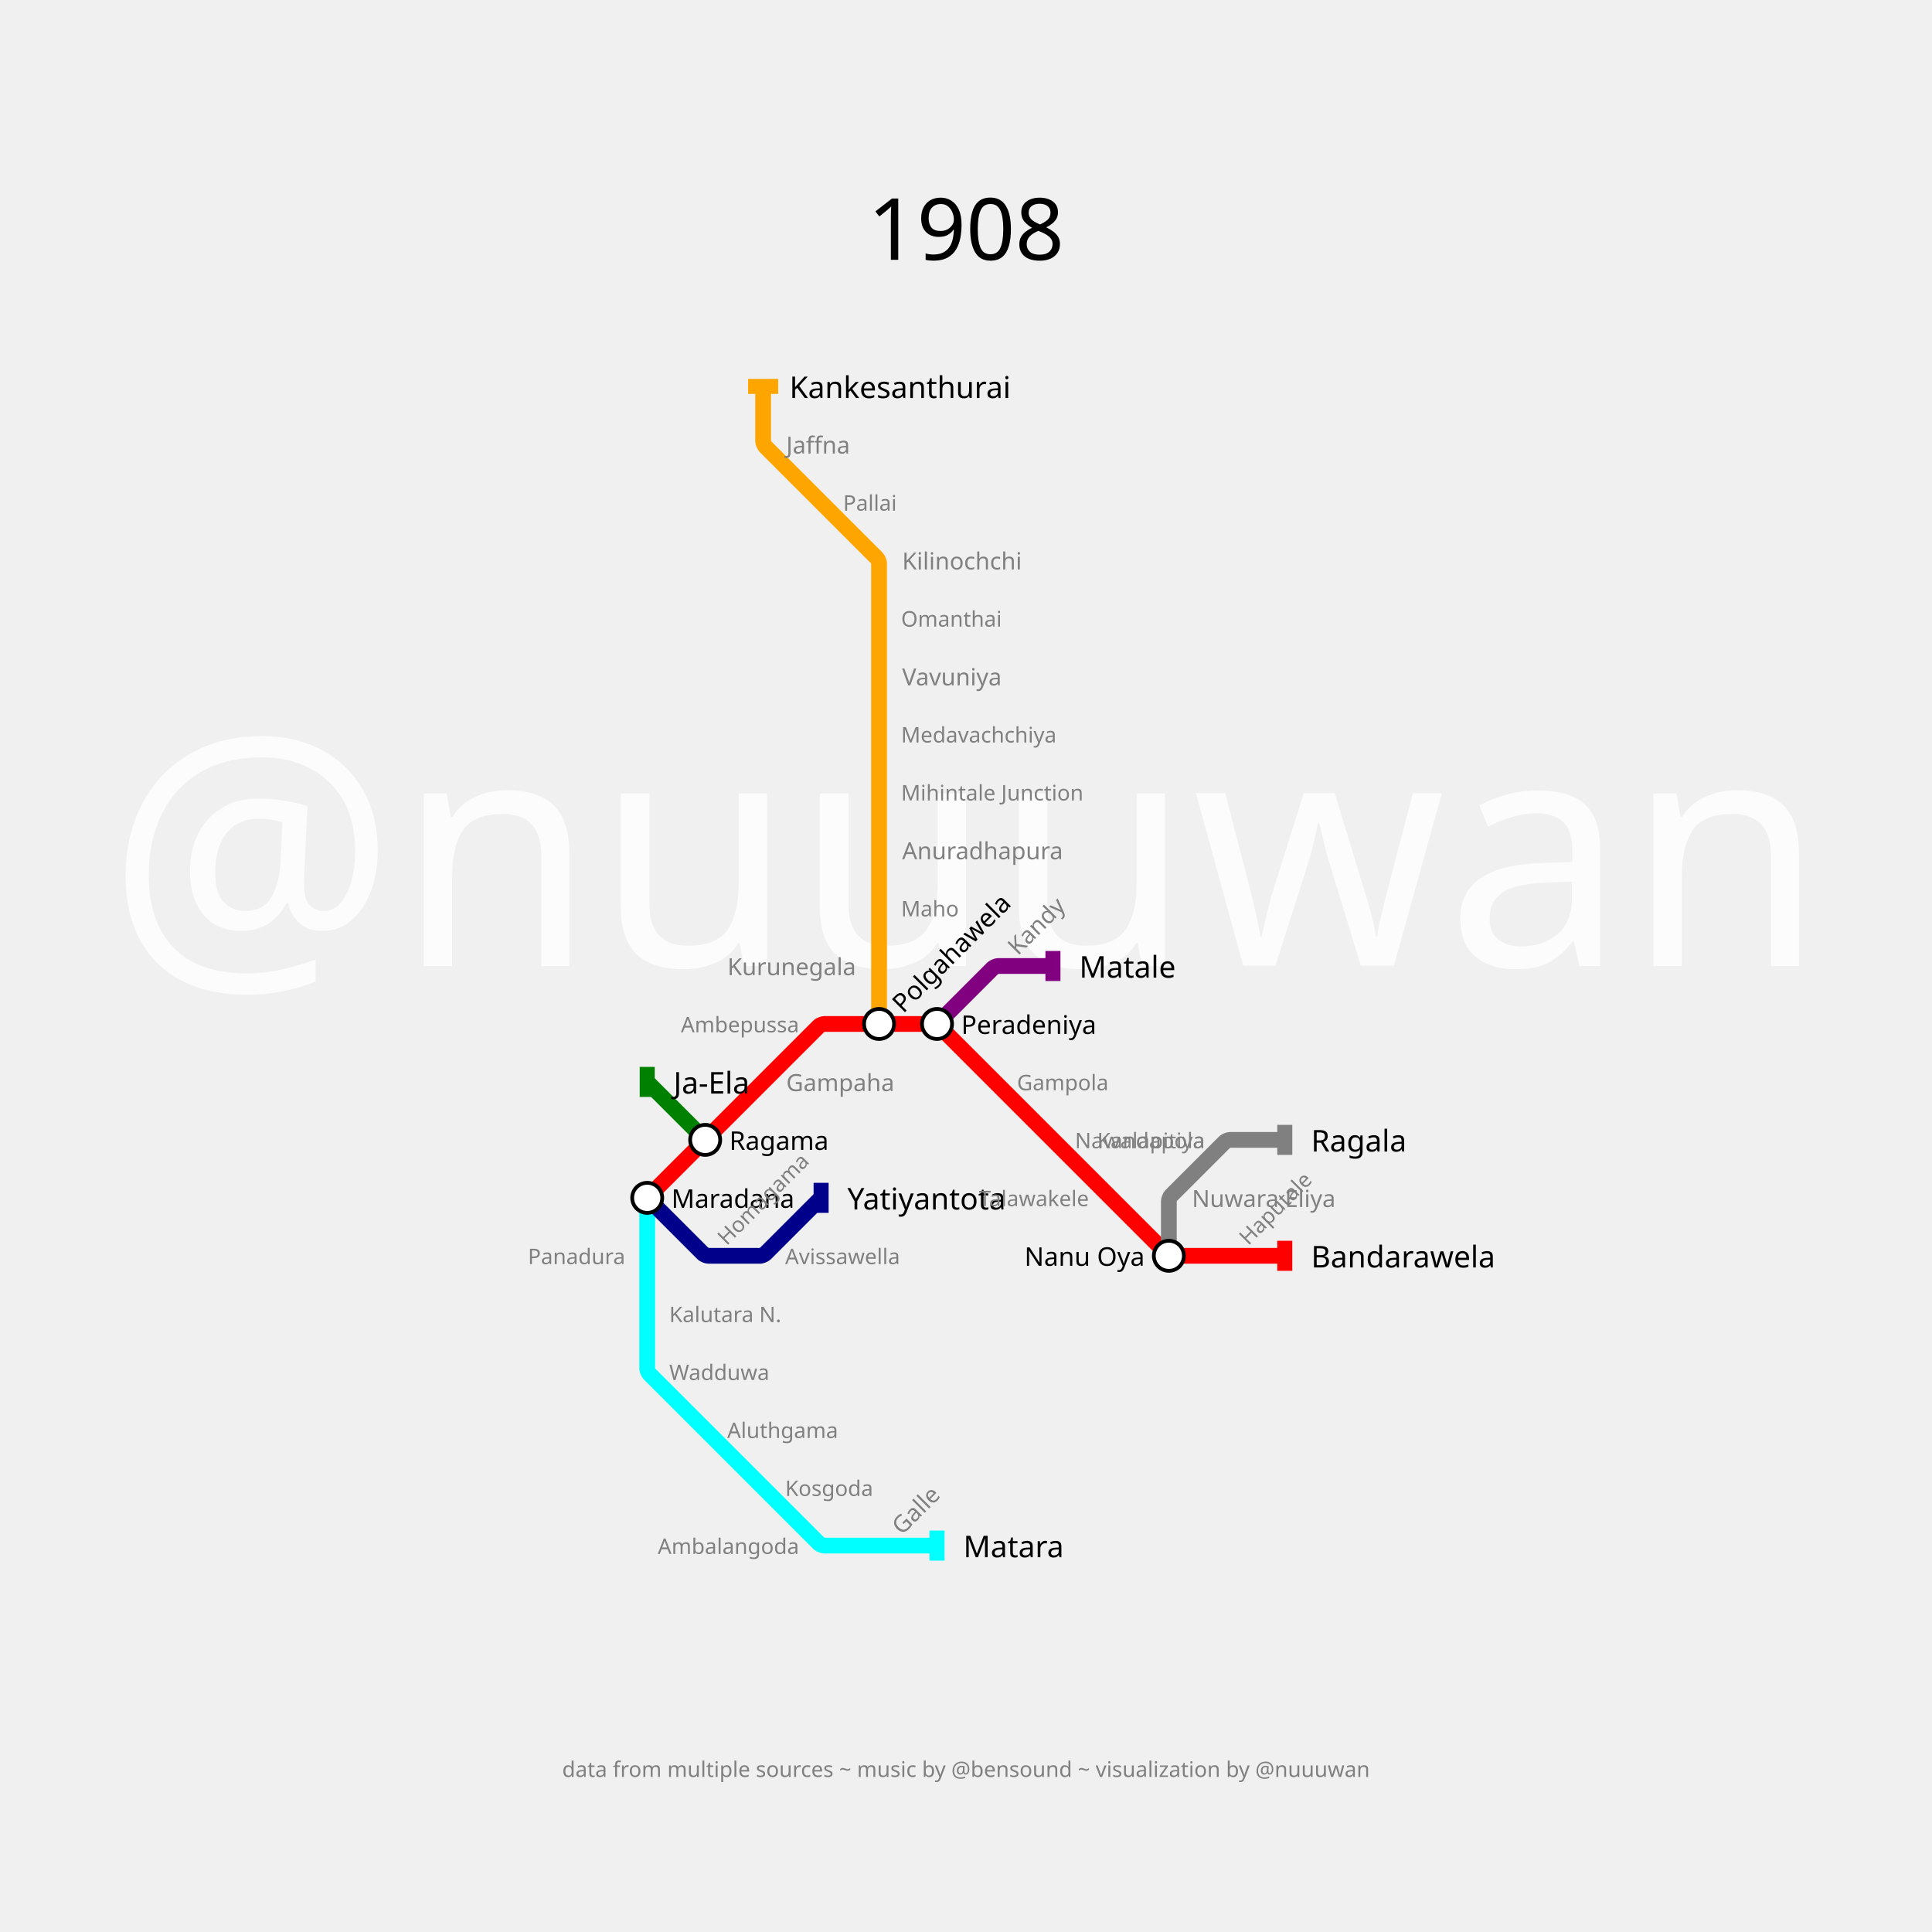
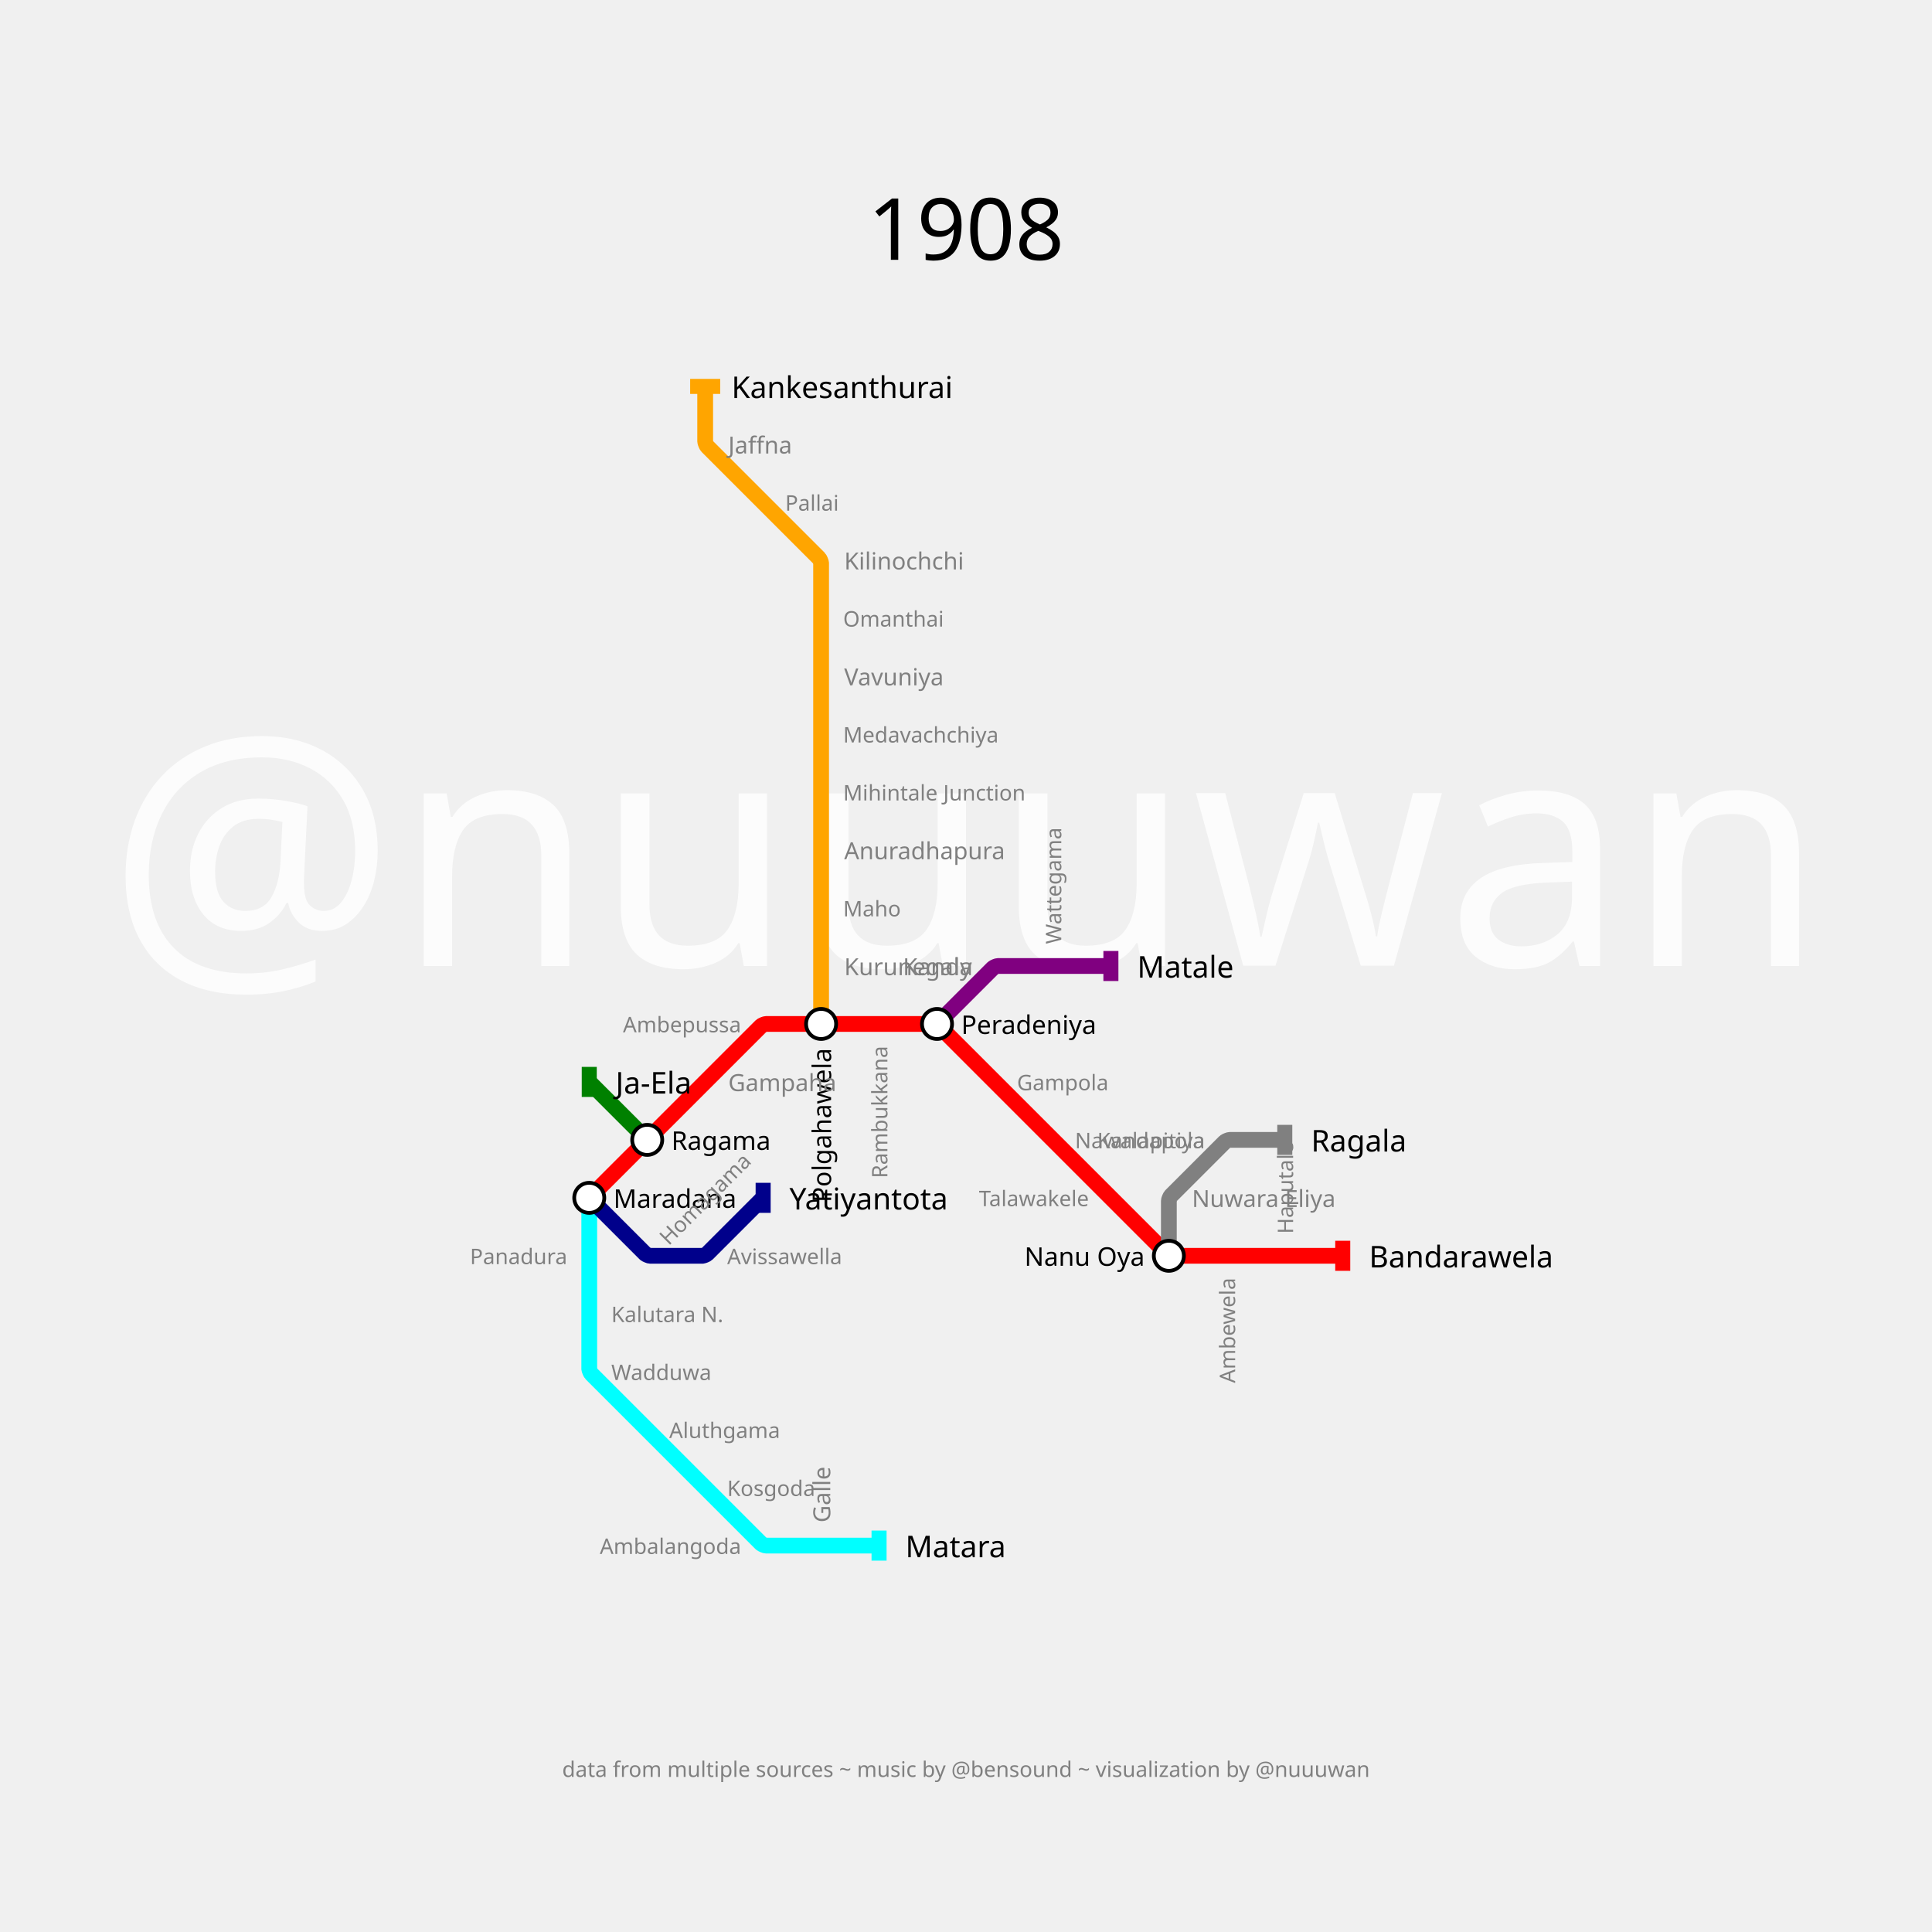
<svg xmlns="http://www.w3.org/2000/svg" width="3600" height="3600" padding="720">
  <text fill="#fcfcfc" stroke="none" font-size="600.0" font-family="p22" x="1800.0" y="1800.0" text-anchor="middle" dominant-baseline="center">@nuuuwan</text>
  <text fill="black" stroke="none" font-size="160" font-family="p22" x="1800.0" y="360.0" text-anchor="middle" dominant-baseline="hanging">1908</text>
  <text fill="gray" stroke="none" font-size="40" font-family="p22" x="1800.0" y="410.0" text-anchor="middle" dominant-baseline="hanging" />
  <text fill="gray" stroke="none" font-size="40" font-family="p22" x="1800.0" y="3280.0" text-anchor="middle" dominant-baseline="text-top">data from multiple sources ~ music by @bensound ~ visualization by @nuuuwan</text>
  <g>
-     <path fill="none" stroke-width="29.4" stroke-opacity="1" d="M 1206.0,2232.0 L 1314.0,2124.0 L 1422.0,2016.0 L 1526.182,1911.818 C 1527.454,1910.546 1533.6,1908.0 1535.4,1908.0 L 1638.0,1908.0 L 1740.6,1908.0 C 1742.4,1908.0 1748.546,1910.546 1749.818,1911.818 L 1854.0,2016.0 L 1962.0,2124.0 L 2070.0,2232.0 L 2174.182,2336.182 C 2175.454,2337.454 2181.6,2340.0 2183.4,2340.0 L 2286.0,2340.0 L 2394.0,2340.0" stroke="red" />
-     <rect stroke="none" fill-opacity="1" x="2380" y="2312" width="28" height="56" fill="red" />
+     <path fill="none" stroke-width="29.4" stroke-opacity="1" d="M 1098.0,2232.0 L 1206.0,2124.0 L 1314.0,2016.0 L 1418.182,1911.818 C 1419.454,1910.546 1425.6,1908.0 1427.4,1908.0 L 1530.0,1908.0 L 1638.0,1908.0 L 1740.6,1908.0 C 1742.4,1908.0 1748.546,1910.546 1749.818,1911.818 L 1854.0,2016.0 L 1962.0,2124.0 L 2070.0,2232.0 L 2174.182,2336.182 C 2175.454,2337.454 2181.6,2340.0 2183.4,2340.0 L 2286.0,2340.0 L 2394.0,2340.0 L 2502.0,2340.0" stroke="red" />
+     <rect stroke="none" fill-opacity="1" x="2488" y="2312" width="28" height="56" fill="red" />
  </g>
  <g>
-     <path fill="none" stroke-width="29.4" stroke-opacity="1" d="M 1746.0,1908.0 L 1850.182,1803.818 C 1851.454,1802.546 1857.6,1800.0 1859.4,1800.0 L 1962.0,1800.0" stroke="purple" />
-     <rect stroke="none" fill-opacity="1" x="1948" y="1772" width="28" height="56" fill="purple" />
+     <path fill="none" stroke-width="29.4" stroke-opacity="1" d="M 1746.0,1908.0 L 1850.182,1803.818 C 1851.454,1802.546 1857.6,1800.0 1859.4,1800.0 L 1962.0,1800.0 L 2070.0,1800.0" stroke="purple" />
+     <rect stroke="none" fill-opacity="1" x="2056" y="1772" width="28" height="56" fill="purple" />
  </g>
  <g>
-     <path fill="none" stroke-width="29.4" stroke-opacity="1" d="M 1206.0,2232.0 L 1206.0,2340.0 L 1206.0,2448.0 L 1206.0,2550.6 C 1206.0,2552.4 1208.546,2558.546 1209.818,2559.818 L 1314.0,2664.0 L 1422.0,2772.0 L 1526.182,2876.182 C 1527.454,2877.454 1533.6,2880.0 1535.4,2880.0 L 1638.0,2880.0 L 1746.0,2880.0" stroke="cyan" />
-     <rect stroke="none" fill-opacity="1" x="1732" y="2852" width="28" height="56" fill="cyan" />
+     <path fill="none" stroke-width="29.4" stroke-opacity="1" d="M 1098.0,2232.0 L 1098.0,2340.0 L 1098.0,2448.0 L 1098.0,2550.6 C 1098.0,2552.4 1100.546,2558.546 1101.818,2559.818 L 1206.0,2664.0 L 1314.0,2772.0 L 1418.182,2876.182 C 1419.454,2877.454 1425.6,2880.0 1427.4,2880.0 L 1530.0,2880.0 L 1638.0,2880.0" stroke="cyan" />
+     <rect stroke="none" fill-opacity="1" x="1624" y="2852" width="28" height="56" fill="cyan" />
  </g>
  <g>
-     <path fill="none" stroke-width="29.4" stroke-opacity="1" d="M 1638.0,1908.0 L 1638.0,1800.0 L 1638.0,1692.0 L 1638.0,1584.0 L 1638.0,1476.0 L 1638.0,1368.0 L 1638.0,1260.0 L 1638.0,1152.0 L 1638.0,1049.4 C 1638.0,1047.6 1635.454,1041.454 1634.182,1040.182 L 1530.0,936.0 L 1425.818,831.818 C 1424.546,830.546 1422.0,824.4 1422.0,822.6 L 1422.0,720.0" stroke="orange" />
-     <rect stroke="none" fill-opacity="1" x="1394" y="706" width="56" height="28" fill="orange" />
+     <path fill="none" stroke-width="29.4" stroke-opacity="1" d="M 1530.0,1908.0 L 1530.0,1800.0 L 1530.0,1692.0 L 1530.0,1584.0 L 1530.0,1476.0 L 1530.0,1368.0 L 1530.0,1260.0 L 1530.0,1152.0 L 1530.0,1049.4 C 1530.0,1047.6 1527.454,1041.454 1526.182,1040.182 L 1422.0,936.0 L 1317.818,831.818 C 1316.546,830.546 1314.0,824.4 1314.0,822.6 L 1314.0,720.0" stroke="orange" />
+     <rect stroke="none" fill-opacity="1" x="1286" y="706" width="56" height="28" fill="orange" />
  </g>
  <g>
-     <path fill="none" stroke-width="29.4" stroke-opacity="1" d="M 1206.0,2232.0 L 1310.182,2336.182 C 1311.454,2337.454 1317.6,2340.0 1319.4,2340.0 L 1416.87,2340.0 C 1418.58,2340.0 1424.418,2337.582 1425.627,2336.373 L 1530.0,2232.0" stroke="darkblue" />
-     <rect stroke="none" fill-opacity="1" x="1516" y="2204" width="28" height="56" fill="darkblue" />
+     <path fill="none" stroke-width="29.4" stroke-opacity="1" d="M 1098.0,2232.0 L 1202.182,2336.182 C 1203.454,2337.454 1209.6,2340.0 1211.4,2340.0 L 1308.87,2340.0 C 1310.58,2340.0 1316.418,2337.582 1317.627,2336.373 L 1422.0,2232.0" stroke="darkblue" />
+     <rect stroke="none" fill-opacity="1" x="1408" y="2204" width="28" height="56" fill="darkblue" />
  </g>
  <g>
    <path fill="none" stroke-width="29.4" stroke-opacity="1" d="M 2178.0,2340.0 L 2178.0,2237.4 C 2178.0,2235.6 2180.546,2229.454 2181.818,2228.182 L 2282.182,2127.818 C 2283.454,2126.546 2289.6,2124.0 2291.4,2124.0 L 2394.0,2124.0" stroke="gray" />
    <rect stroke="none" fill-opacity="1" x="2380" y="2096" width="28" height="56" fill="gray" />
  </g>
  <g>
-     <path fill="none" stroke-width="29.4" stroke-opacity="1" d="M 1314.0,2124.0 L 1206.0,2016.0" stroke="green" />
-     <rect stroke="none" fill-opacity="1" x="1192" y="1988" width="28" height="56" fill="green" />
+     <path fill="none" stroke-width="29.4" stroke-opacity="1" d="M 1206.0,2124.0 L 1098.0,2016.0" stroke="green" />
+     <rect stroke="none" fill-opacity="1" x="1084" y="1988" width="28" height="56" fill="green" />
  </g>
  <g>
-     <text fill="black" stroke="none" font-size="56.0" font-family="p22" font-weight="100" text-anchor="start" dominant-baseline="central" x="2443.0" y="2340" transform="translate(2394,2340) rotate(0) translate(-2394,-2340)">Bandarawela</text>
+     <text fill="black" stroke="none" font-size="56.0" font-family="p22" font-weight="100" text-anchor="start" dominant-baseline="central" x="2551.0" y="2340" transform="translate(2502,2340) rotate(0) translate(-2502,-2340)">Bandarawela</text>
  </g>
  <g>
-     <text fill="black" stroke="none" font-size="56.0" font-family="p22" font-weight="100" text-anchor="start" dominant-baseline="central" x="2011.0" y="1800" transform="translate(1962,1800) rotate(0) translate(-1962,-1800)">Matale</text>
+     <text fill="black" stroke="none" font-size="56.0" font-family="p22" font-weight="100" text-anchor="start" dominant-baseline="central" x="2119.0" y="1800" transform="translate(2070,1800) rotate(0) translate(-2070,-1800)">Matale</text>
  </g>
  <g>
-     <text fill="black" stroke="none" font-size="56.0" font-family="p22" font-weight="100" text-anchor="start" dominant-baseline="central" x="1795.0" y="2880" transform="translate(1746,2880) rotate(0) translate(-1746,-2880)">Matara</text>
+     <text fill="black" stroke="none" font-size="56.0" font-family="p22" font-weight="100" text-anchor="start" dominant-baseline="central" x="1687.0" y="2880" transform="translate(1638,2880) rotate(0) translate(-1638,-2880)">Matara</text>
  </g>
  <g>
-     <text fill="black" stroke="none" font-size="56.0" font-family="p22" font-weight="100" text-anchor="start" dominant-baseline="central" x="1471.0" y="720" transform="translate(1422,720) rotate(0) translate(-1422,-720)">Kankesanthurai</text>
+     <text fill="black" stroke="none" font-size="56.0" font-family="p22" font-weight="100" text-anchor="start" dominant-baseline="central" x="1363.0" y="720" transform="translate(1314,720) rotate(0) translate(-1314,-720)">Kankesanthurai</text>
  </g>
  <g>
-     <text fill="black" stroke="none" font-size="56.0" font-family="p22" font-weight="100" text-anchor="start" dominant-baseline="central" x="1579.0" y="2232" transform="translate(1530,2232) rotate(0) translate(-1530,-2232)">Yatiyantota</text>
+     <text fill="black" stroke="none" font-size="56.0" font-family="p22" font-weight="100" text-anchor="start" dominant-baseline="central" x="1471.0" y="2232" transform="translate(1422,2232) rotate(0) translate(-1422,-2232)">Yatiyantota</text>
  </g>
  <g>
    <text fill="black" stroke="none" font-size="56.0" font-family="p22" font-weight="100" text-anchor="start" dominant-baseline="central" x="2443.0" y="2124" transform="translate(2394,2124) rotate(0) translate(-2394,-2124)">Ragala</text>
  </g>
  <g>
-     <text fill="black" stroke="none" font-size="56.0" font-family="p22" font-weight="100" text-anchor="start" dominant-baseline="central" x="1255.0" y="2016" transform="translate(1206,2016) rotate(0) translate(-1206,-2016)">Ja-Ela</text>
+     <text fill="black" stroke="none" font-size="56.0" font-family="p22" font-weight="100" text-anchor="start" dominant-baseline="central" x="1147.0" y="2016" transform="translate(1098,2016) rotate(0) translate(-1098,-2016)">Ja-Ela</text>
  </g>
  <g>
-     <circle r="28" fill="white" stroke="black" stroke-width="7.0" cx="1206" cy="2232" />
-     <text fill="black" stroke="none" font-size="48.0" font-family="p22" font-weight="100" text-anchor="start" dominant-baseline="central" x="1251.0" y="2232" transform="translate(1206,2232) rotate(0) translate(-1206,-2232)">Maradana</text>
+     <circle r="28" fill="white" stroke="black" stroke-width="7.0" cx="1098" cy="2232" />
+     <text fill="black" stroke="none" font-size="48.0" font-family="p22" font-weight="100" text-anchor="start" dominant-baseline="central" x="1143.0" y="2232" transform="translate(1098,2232) rotate(0) translate(-1098,-2232)">Maradana</text>
  </g>
  <g>
-     <circle r="28" fill="white" stroke="black" stroke-width="7.0" cx="1314" cy="2124" />
-     <text fill="black" stroke="none" font-size="48.0" font-family="p22" font-weight="100" text-anchor="start" dominant-baseline="central" x="1359.0" y="2124" transform="translate(1314,2124) rotate(0) translate(-1314,-2124)">Ragama</text>
+     <circle r="28" fill="white" stroke="black" stroke-width="7.0" cx="1206" cy="2124" />
+     <text fill="black" stroke="none" font-size="48.0" font-family="p22" font-weight="100" text-anchor="start" dominant-baseline="central" x="1251.0" y="2124" transform="translate(1206,2124) rotate(0) translate(-1206,-2124)">Ragama</text>
  </g>
  <g>
-     <circle r="28" fill="white" stroke="black" stroke-width="7.0" cx="1638" cy="1908" />
-     <text fill="black" stroke="none" font-size="48.0" font-family="p22" font-weight="100" text-anchor="start" dominant-baseline="central" x="1683.0" y="1908" transform="translate(1638,1908) rotate(-45) translate(-1638,-1908)">Polgahawela</text>
+     <circle r="28" fill="white" stroke="black" stroke-width="7.0" cx="1530" cy="1908" />
+     <text fill="black" stroke="none" font-size="48.0" font-family="p22" font-weight="100" text-anchor="end" dominant-baseline="central" x="1485.0" y="1908" transform="translate(1530,1908) rotate(-90) translate(-1530,-1908)">Polgahawela</text>
  </g>
  <g>
    <circle r="28" fill="white" stroke="black" stroke-width="7.0" cx="1746" cy="1908" />
    <text fill="black" stroke="none" font-size="48.0" font-family="p22" font-weight="100" text-anchor="start" dominant-baseline="central" x="1791.0" y="1908" transform="translate(1746,1908) rotate(0) translate(-1746,-1908)">Peradeniya</text>
  </g>
  <g>
    <circle r="28" fill="white" stroke="black" stroke-width="7.0" cx="2178" cy="2340" />
    <text fill="black" stroke="none" font-size="48.0" font-family="p22" font-weight="100" text-anchor="end" dominant-baseline="central" x="2133.0" y="2340" transform="translate(2178,2340) rotate(0) translate(-2178,-2340)">Nanu Oya</text>
  </g>
  <g>
-     <text fill="gray" stroke="none" font-size="44.0" font-family="p22" font-weight="100" text-anchor="start" dominant-baseline="central" x="1465.0" y="2016" transform="translate(1422,2016) rotate(0) translate(-1422,-2016)">Gampaha</text>
+     <text fill="gray" stroke="none" font-size="44.0" font-family="p22" font-weight="100" text-anchor="start" dominant-baseline="central" x="1357.0" y="2016" transform="translate(1314,2016) rotate(0) translate(-1314,-2016)">Gampaha</text>
  </g>
  <g>
-     <text fill="gray" stroke="none" font-size="44.0" font-family="p22" font-weight="100" text-anchor="start" dominant-baseline="central" x="1897.0" y="1800" transform="translate(1854,1800) rotate(-45) translate(-1854,-1800)">Kandy</text>
+     <text fill="gray" stroke="none" font-size="44.0" font-family="p22" font-weight="100" text-anchor="end" dominant-baseline="central" x="1811.0" y="1800" transform="translate(1854,1800) rotate(0) translate(-1854,-1800)">Kandy</text>
  </g>
  <g>
-     <text fill="gray" stroke="none" font-size="44.0" font-family="p22" font-weight="100" text-anchor="start" dominant-baseline="central" x="1681.0" y="2880" transform="translate(1638,2880) rotate(-45) translate(-1638,-2880)">Galle</text>
+     <text fill="gray" stroke="none" font-size="44.0" font-family="p22" font-weight="100" text-anchor="start" dominant-baseline="central" x="1573.0" y="2880" transform="translate(1530,2880) rotate(-90) translate(-1530,-2880)">Galle</text>
  </g>
  <g>
-     <text fill="gray" stroke="none" font-size="44.0" font-family="p22" font-weight="100" text-anchor="end" dominant-baseline="central" x="1595.0" y="1800" transform="translate(1638,1800) rotate(0) translate(-1638,-1800)">Kurunegala</text>
+     <text fill="gray" stroke="none" font-size="44.0" font-family="p22" font-weight="100" text-anchor="start" dominant-baseline="central" x="1573.0" y="1800" transform="translate(1530,1800) rotate(0) translate(-1530,-1800)">Kurunegala</text>
  </g>
  <g>
-     <text fill="gray" stroke="none" font-size="44.0" font-family="p22" font-weight="100" text-anchor="start" dominant-baseline="central" x="1681.0" y="1584" transform="translate(1638,1584) rotate(0) translate(-1638,-1584)">Anuradhapura</text>
+     <text fill="gray" stroke="none" font-size="44.0" font-family="p22" font-weight="100" text-anchor="start" dominant-baseline="central" x="1573.0" y="1584" transform="translate(1530,1584) rotate(0) translate(-1530,-1584)">Anuradhapura</text>
  </g>
  <g>
-     <text fill="gray" stroke="none" font-size="44.0" font-family="p22" font-weight="100" text-anchor="start" dominant-baseline="central" x="1681.0" y="1260" transform="translate(1638,1260) rotate(0) translate(-1638,-1260)">Vavuniya</text>
+     <text fill="gray" stroke="none" font-size="44.0" font-family="p22" font-weight="100" text-anchor="start" dominant-baseline="central" x="1573.0" y="1260" transform="translate(1530,1260) rotate(0) translate(-1530,-1260)">Vavuniya</text>
  </g>
  <g>
-     <text fill="gray" stroke="none" font-size="44.0" font-family="p22" font-weight="100" text-anchor="start" dominant-baseline="central" x="1681.0" y="1044" transform="translate(1638,1044) rotate(0) translate(-1638,-1044)">Kilinochchi</text>
+     <text fill="gray" stroke="none" font-size="44.0" font-family="p22" font-weight="100" text-anchor="start" dominant-baseline="central" x="1573.0" y="1044" transform="translate(1530,1044) rotate(0) translate(-1530,-1044)">Kilinochchi</text>
  </g>
  <g>
-     <text fill="gray" stroke="none" font-size="44.0" font-family="p22" font-weight="100" text-anchor="start" dominant-baseline="central" x="1465.0" y="828" transform="translate(1422,828) rotate(0) translate(-1422,-828)">Jaffna</text>
+     <text fill="gray" stroke="none" font-size="44.0" font-family="p22" font-weight="100" text-anchor="start" dominant-baseline="central" x="1357.0" y="828" transform="translate(1314,828) rotate(0) translate(-1314,-828)">Jaffna</text>
  </g>
  <g>
    <text fill="gray" stroke="none" font-size="44.0" font-family="p22" font-weight="100" text-anchor="start" dominant-baseline="central" x="2221.0" y="2232" transform="translate(2178,2232) rotate(0) translate(-2178,-2232)">Nuwara Eliya</text>
  </g>
  <g>
-     <text fill="gray" stroke="none" font-size="40" font-family="p22" font-weight="100" text-anchor="end" dominant-baseline="central" x="1489.0" y="1908" transform="translate(1530,1908) rotate(0) translate(-1530,-1908)">Ambepussa</text>
+     <text fill="gray" stroke="none" font-size="40" font-family="p22" font-weight="100" text-anchor="end" dominant-baseline="central" x="1381.0" y="1908" transform="translate(1422,1908) rotate(0) translate(-1422,-1908)">Ambepussa</text>
+   </g>
+   <g>
+     <text fill="gray" stroke="none" font-size="40" font-family="p22" font-weight="100" text-anchor="end" dominant-baseline="central" x="1597.0" y="1908" transform="translate(1638,1908) rotate(-90) translate(-1638,-1908)">Rambukkana</text>
  </g>
  <g>
    <text fill="gray" stroke="none" font-size="40" font-family="p22" font-weight="100" text-anchor="start" dominant-baseline="central" x="1895.0" y="2016" transform="translate(1854,2016) rotate(0) translate(-1854,-2016)">Gampola</text>
  </g>
  <g>
    <text fill="gray" stroke="none" font-size="40" font-family="p22" font-weight="100" text-anchor="start" dominant-baseline="central" x="2003.0" y="2124" transform="translate(1962,2124) rotate(0) translate(-1962,-2124)">Nawalapitiya</text>
  </g>
  <g>
    <text fill="gray" stroke="none" font-size="40" font-family="p22" font-weight="100" text-anchor="end" dominant-baseline="central" x="2029.0" y="2232" transform="translate(2070,2232) rotate(0) translate(-2070,-2232)">Talawakele</text>
  </g>
  <g>
-     <text fill="gray" stroke="none" font-size="40" font-family="p22" font-weight="100" text-anchor="start" dominant-baseline="central" x="2327.0" y="2340" transform="translate(2286,2340) rotate(-45) translate(-2286,-2340)">Haputale</text>
+     <text fill="gray" stroke="none" font-size="40" font-family="p22" font-weight="100" text-anchor="end" dominant-baseline="central" x="2245.0" y="2340" transform="translate(2286,2340) rotate(-90) translate(-2286,-2340)">Ambewela</text>
  </g>
  <g>
-     <text fill="gray" stroke="none" font-size="40" font-family="p22" font-weight="100" text-anchor="end" dominant-baseline="central" x="1165.0" y="2340" transform="translate(1206,2340) rotate(0) translate(-1206,-2340)">Panadura</text>
+     <text fill="gray" stroke="none" font-size="40" font-family="p22" font-weight="100" text-anchor="start" dominant-baseline="central" x="2435.0" y="2340" transform="translate(2394,2340) rotate(-90) translate(-2394,-2340)">Haputale</text>
  </g>
  <g>
-     <text fill="gray" stroke="none" font-size="40" font-family="p22" font-weight="100" text-anchor="start" dominant-baseline="central" x="1247.0" y="2448" transform="translate(1206,2448) rotate(0) translate(-1206,-2448)">Kalutara N.</text>
+     <text fill="gray" stroke="none" font-size="40" font-family="p22" font-weight="100" text-anchor="start" dominant-baseline="central" x="2003.0" y="1800" transform="translate(1962,1800) rotate(-90) translate(-1962,-1800)">Wattegama</text>
  </g>
  <g>
-     <text fill="gray" stroke="none" font-size="40" font-family="p22" font-weight="100" text-anchor="start" dominant-baseline="central" x="1247.0" y="2556" transform="translate(1206,2556) rotate(0) translate(-1206,-2556)">Wadduwa</text>
+     <text fill="gray" stroke="none" font-size="40" font-family="p22" font-weight="100" text-anchor="end" dominant-baseline="central" x="1057.0" y="2340" transform="translate(1098,2340) rotate(0) translate(-1098,-2340)">Panadura</text>
  </g>
  <g>
-     <text fill="gray" stroke="none" font-size="40" font-family="p22" font-weight="100" text-anchor="start" dominant-baseline="central" x="1355.0" y="2664" transform="translate(1314,2664) rotate(0) translate(-1314,-2664)">Aluthgama</text>
+     <text fill="gray" stroke="none" font-size="40" font-family="p22" font-weight="100" text-anchor="start" dominant-baseline="central" x="1139.0" y="2448" transform="translate(1098,2448) rotate(0) translate(-1098,-2448)">Kalutara N.</text>
  </g>
  <g>
-     <text fill="gray" stroke="none" font-size="40" font-family="p22" font-weight="100" text-anchor="start" dominant-baseline="central" x="1463.0" y="2772" transform="translate(1422,2772) rotate(0) translate(-1422,-2772)">Kosgoda</text>
+     <text fill="gray" stroke="none" font-size="40" font-family="p22" font-weight="100" text-anchor="start" dominant-baseline="central" x="1139.0" y="2556" transform="translate(1098,2556) rotate(0) translate(-1098,-2556)">Wadduwa</text>
  </g>
  <g>
-     <text fill="gray" stroke="none" font-size="40" font-family="p22" font-weight="100" text-anchor="end" dominant-baseline="central" x="1489.0" y="2880" transform="translate(1530,2880) rotate(0) translate(-1530,-2880)">Ambalangoda</text>
+     <text fill="gray" stroke="none" font-size="40" font-family="p22" font-weight="100" text-anchor="start" dominant-baseline="central" x="1247.0" y="2664" transform="translate(1206,2664) rotate(0) translate(-1206,-2664)">Aluthgama</text>
  </g>
  <g>
-     <text fill="gray" stroke="none" font-size="40" font-family="p22" font-weight="100" text-anchor="start" dominant-baseline="central" x="1679.0" y="1692" transform="translate(1638,1692) rotate(0) translate(-1638,-1692)">Maho</text>
+     <text fill="gray" stroke="none" font-size="40" font-family="p22" font-weight="100" text-anchor="start" dominant-baseline="central" x="1355.0" y="2772" transform="translate(1314,2772) rotate(0) translate(-1314,-2772)">Kosgoda</text>
  </g>
  <g>
-     <text fill="gray" stroke="none" font-size="40" font-family="p22" font-weight="100" text-anchor="start" dominant-baseline="central" x="1679.0" y="1476" transform="translate(1638,1476) rotate(0) translate(-1638,-1476)">Mihintale Junction</text>
+     <text fill="gray" stroke="none" font-size="40" font-family="p22" font-weight="100" text-anchor="end" dominant-baseline="central" x="1381.0" y="2880" transform="translate(1422,2880) rotate(0) translate(-1422,-2880)">Ambalangoda</text>
  </g>
  <g>
-     <text fill="gray" stroke="none" font-size="40" font-family="p22" font-weight="100" text-anchor="start" dominant-baseline="central" x="1679.0" y="1368" transform="translate(1638,1368) rotate(0) translate(-1638,-1368)">Medavachchiya</text>
+     <text fill="gray" stroke="none" font-size="40" font-family="p22" font-weight="100" text-anchor="start" dominant-baseline="central" x="1571.0" y="1692" transform="translate(1530,1692) rotate(0) translate(-1530,-1692)">Maho</text>
  </g>
  <g>
-     <text fill="gray" stroke="none" font-size="40" font-family="p22" font-weight="100" text-anchor="start" dominant-baseline="central" x="1679.0" y="1152" transform="translate(1638,1152) rotate(0) translate(-1638,-1152)">Omanthai</text>
+     <text fill="gray" stroke="none" font-size="40" font-family="p22" font-weight="100" text-anchor="start" dominant-baseline="central" x="1571.0" y="1476" transform="translate(1530,1476) rotate(0) translate(-1530,-1476)">Mihintale Junction</text>
  </g>
  <g>
-     <text fill="gray" stroke="none" font-size="40" font-family="p22" font-weight="100" text-anchor="start" dominant-baseline="central" x="1571.0" y="936" transform="translate(1530,936) rotate(0) translate(-1530,-936)">Pallai</text>
+     <text fill="gray" stroke="none" font-size="40" font-family="p22" font-weight="100" text-anchor="start" dominant-baseline="central" x="1571.0" y="1368" transform="translate(1530,1368) rotate(0) translate(-1530,-1368)">Medavachchiya</text>
  </g>
  <g>
-     <text fill="gray" stroke="none" font-size="40" font-family="p22" font-weight="100" text-anchor="start" dominant-baseline="central" x="1355.0" y="2340" transform="translate(1314,2340) rotate(-45) translate(-1314,-2340)">Homagama</text>
+     <text fill="gray" stroke="none" font-size="40" font-family="p22" font-weight="100" text-anchor="start" dominant-baseline="central" x="1571.0" y="1152" transform="translate(1530,1152) rotate(0) translate(-1530,-1152)">Omanthai</text>
  </g>
  <g>
-     <text fill="gray" stroke="none" font-size="40" font-family="p22" font-weight="100" text-anchor="start" dominant-baseline="central" x="1463.0" y="2340" transform="translate(1422,2340) rotate(0) translate(-1422,-2340)">Avissawella</text>
+     <text fill="gray" stroke="none" font-size="40" font-family="p22" font-weight="100" text-anchor="start" dominant-baseline="central" x="1463.0" y="936" transform="translate(1422,936) rotate(0) translate(-1422,-936)">Pallai</text>
+   </g>
+   <g>
+     <text fill="gray" stroke="none" font-size="40" font-family="p22" font-weight="100" text-anchor="start" dominant-baseline="central" x="1247.0" y="2340" transform="translate(1206,2340) rotate(-45) translate(-1206,-2340)">Homagama</text>
+   </g>
+   <g>
+     <text fill="gray" stroke="none" font-size="40" font-family="p22" font-weight="100" text-anchor="start" dominant-baseline="central" x="1355.0" y="2340" transform="translate(1314,2340) rotate(0) translate(-1314,-2340)">Avissawella</text>
  </g>
  <g>
    <text fill="gray" stroke="none" font-size="40" font-family="p22" font-weight="100" text-anchor="end" dominant-baseline="central" x="2245.0" y="2124" transform="translate(2286,2124) rotate(0) translate(-2286,-2124)">Kandapola</text>
  </g>
</svg>
